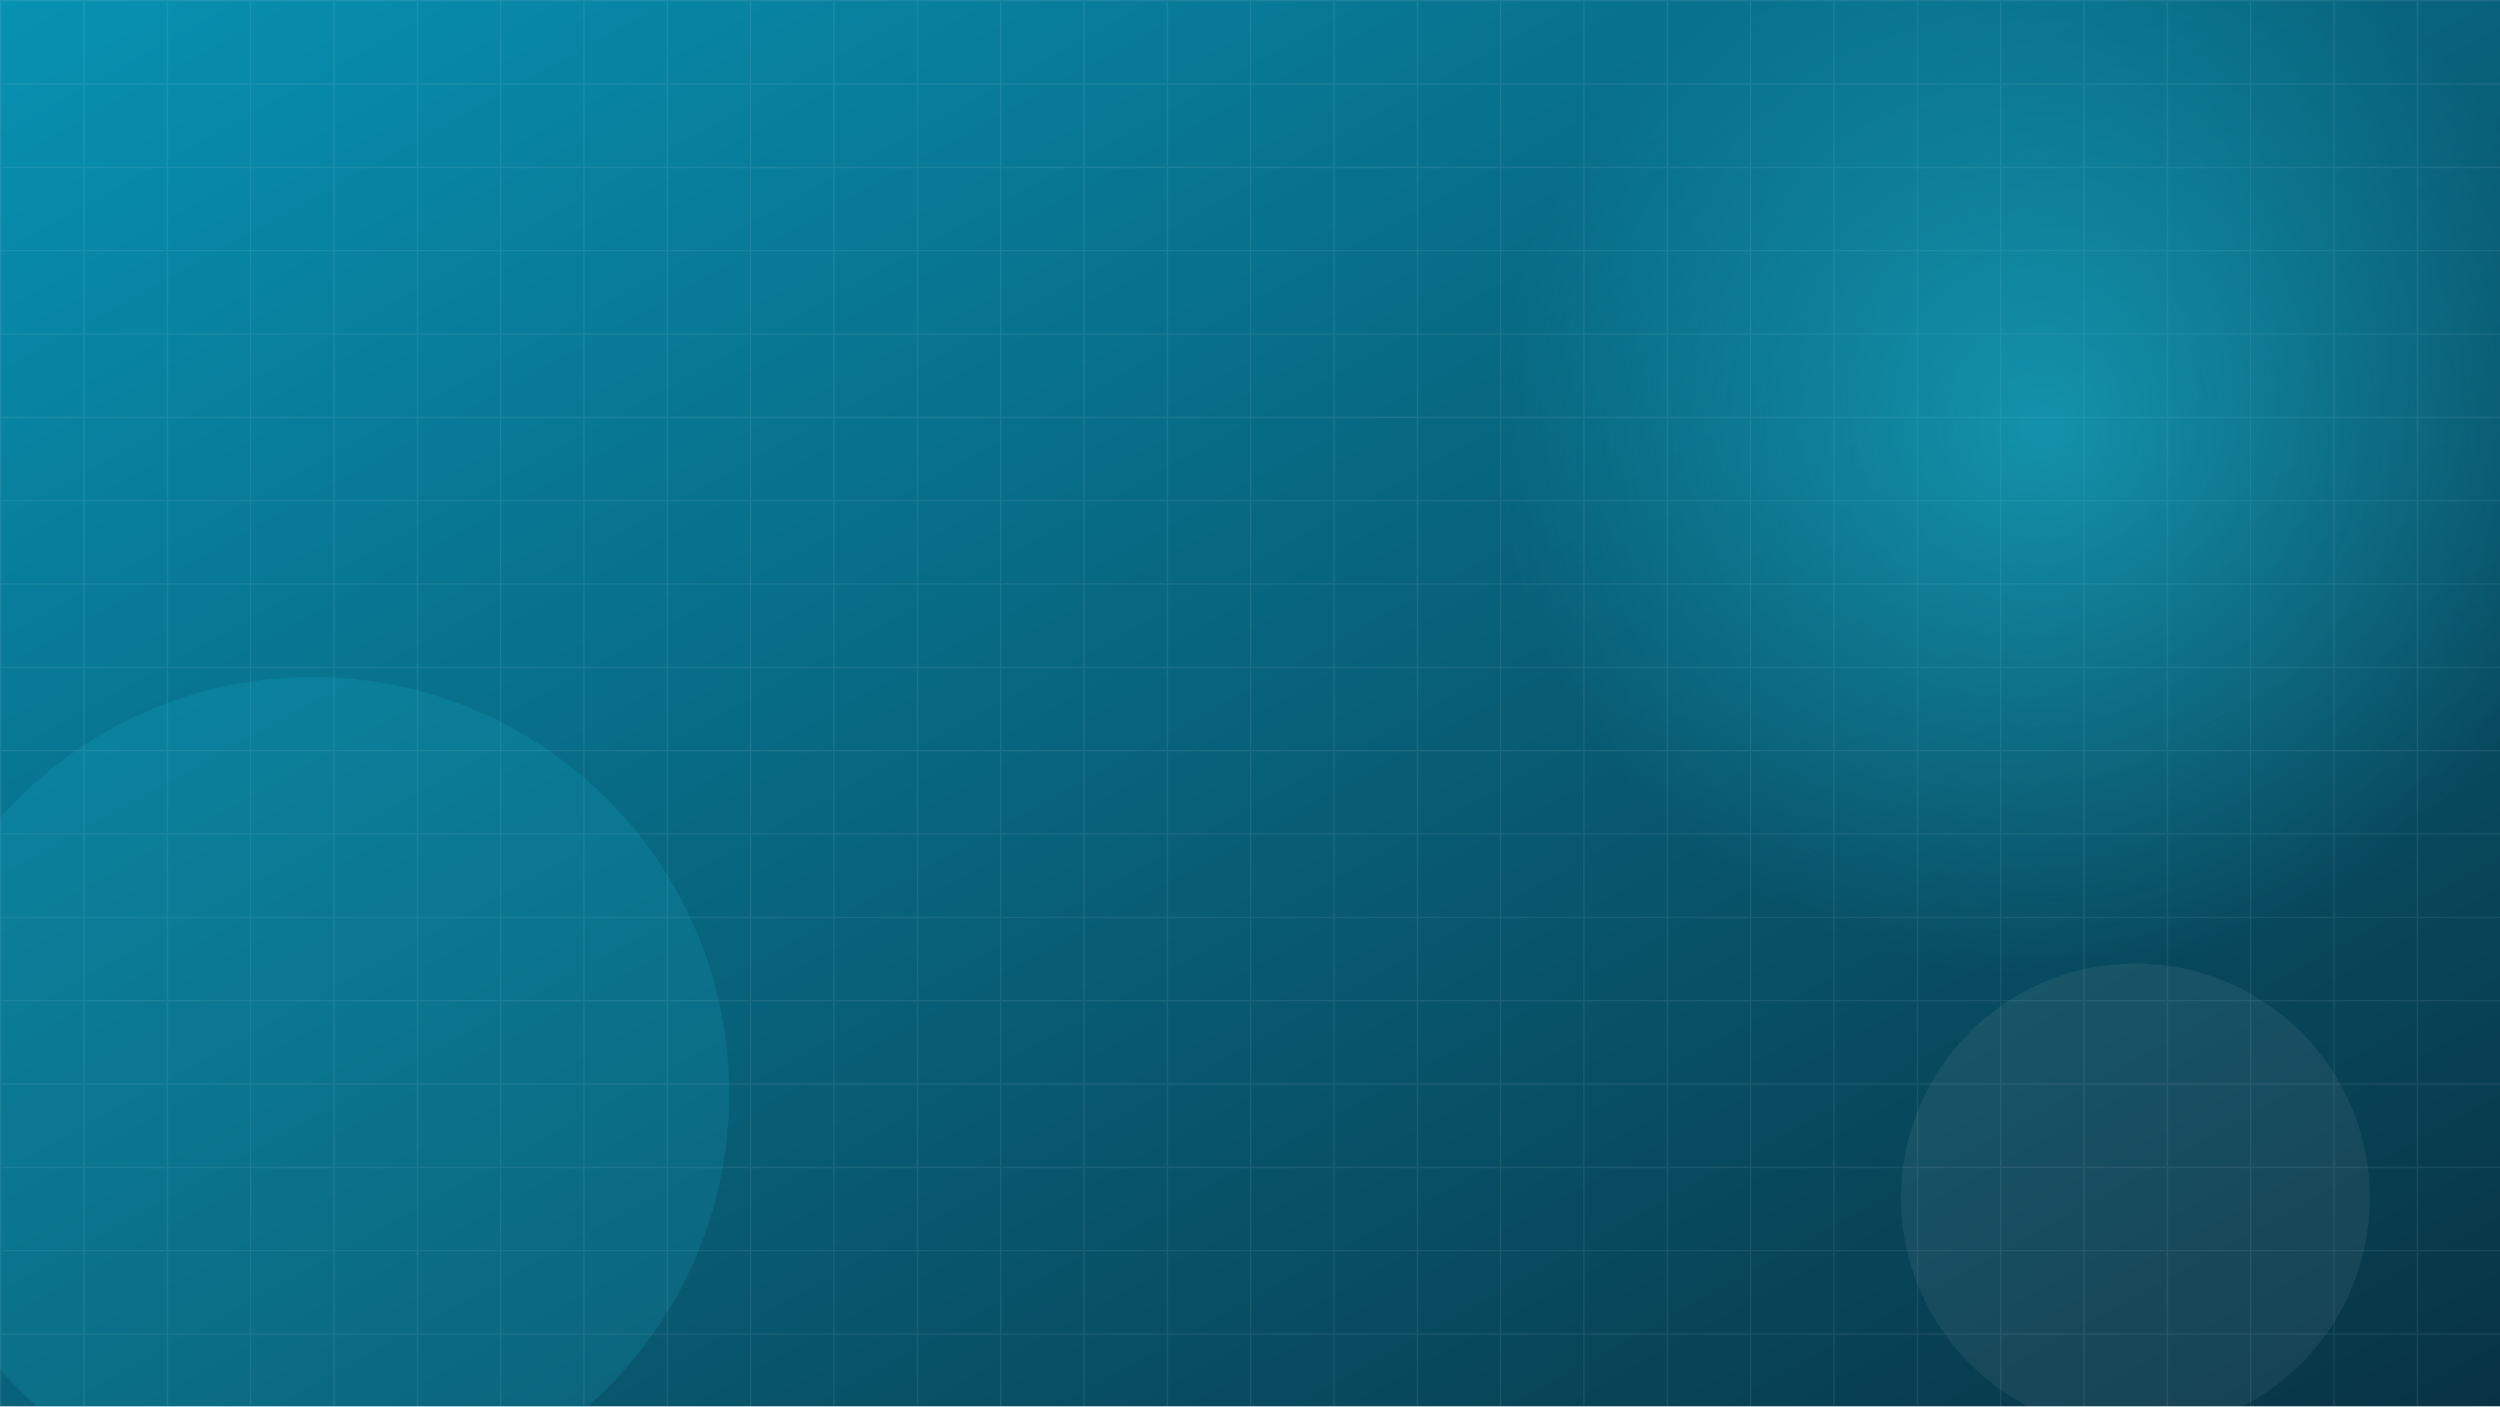
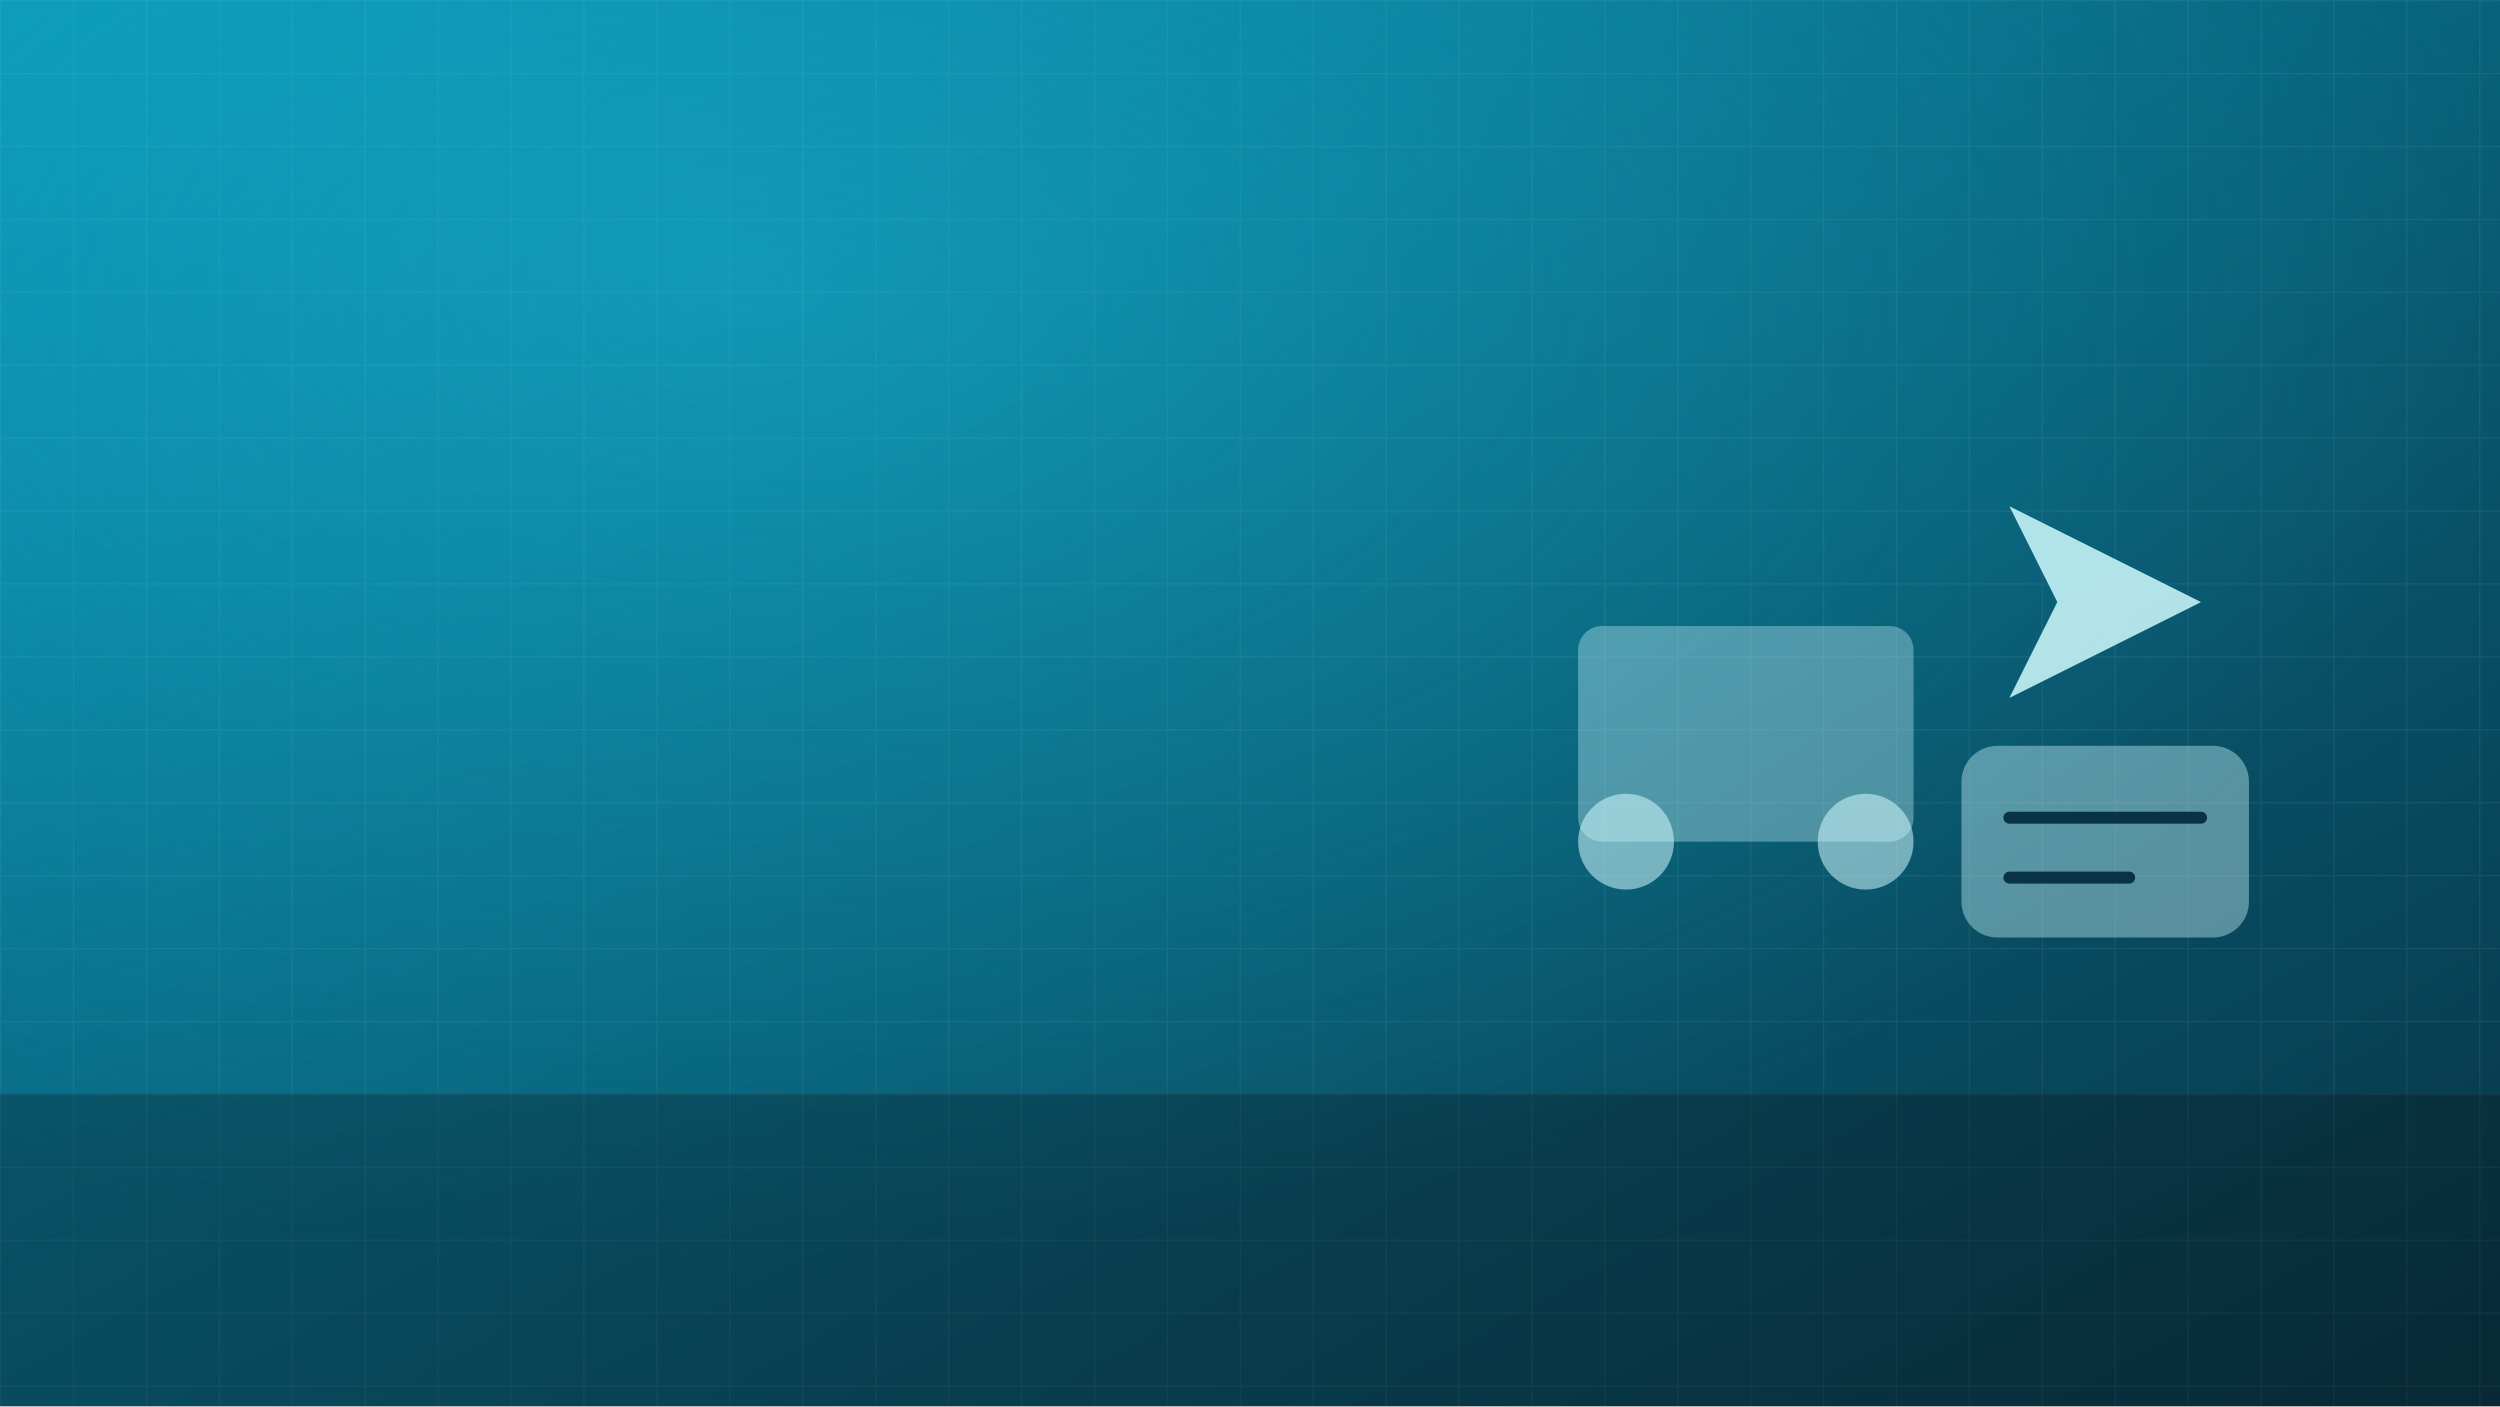
<svg xmlns="http://www.w3.org/2000/svg" width="960" height="540" viewBox="0 0 960 540" role="img" aria-label="WhatsApp status bot and order rerouting">
  <defs>
-     <linearGradient id="bg" x1="0" y1="0" x2="1" y2="1">
+     <linearGradient id="bg-delivery-whatsapp" x1="0" y1="0" x2="1" y2="1">
      <stop offset="0%" stop-color="#0891b2" />
      <stop offset="100%" stop-color="#083344" />
    </linearGradient>
-     <radialGradient id="orb" cx="50%" cy="50%" r="50%">
-       <stop offset="0%" stop-color="#22d3ee" stop-opacity="0.45" />
+     <radialGradient id="orb-delivery-whatsapp" cx="30%" cy="20%" r="70%">
+       <stop offset="0%" stop-color="#22d3ee" stop-opacity="0.35" />
      <stop offset="100%" stop-color="#22d3ee" stop-opacity="0" />
    </radialGradient>
-     <pattern id="grid" width="32" height="32" patternUnits="userSpaceOnUse">
-       <path d="M 32 0 L 0 0 0 32" fill="none" stroke="#ffffff" stroke-opacity="0.08" stroke-width="1" />
+     <pattern id="grid-delivery-whatsapp" width="28" height="28" patternUnits="userSpaceOnUse">
+       <path d="M 28 0 L 0 0 0 28" fill="none" stroke="#ffffff" stroke-opacity="0.06" stroke-width="1" />
    </pattern>
  </defs>
-   <rect width="960" height="540" fill="url(#bg)" />
-   <rect width="960" height="540" fill="url(#grid)" />
-   <circle cx="785" cy="165" r="210" fill="url(#orb)" />
-   <circle cx="120" cy="420" r="160" fill="#22d3ee" fill-opacity="0.12" />
-   <circle cx="820" cy="460" r="90" fill="#fafafa" fill-opacity="0.06" />
+   <rect width="960" height="540" fill="url(#bg-delivery-whatsapp)" />
+   <rect width="960" height="540" fill="url(#grid-delivery-whatsapp)" />
+   <rect width="960" height="540" fill="url(#orb-delivery-whatsapp)" />
+   <g transform="translate(560 130) scale(1.15)" fill="#cffafe" color="#cffafe">
+     <rect x="40" y="96" width="112" height="72" rx="8" fill="currentColor" opacity="0.35" />
+     <circle cx="56" cy="168" r="16" fill="currentColor" opacity="0.55" />
+     <circle cx="136" cy="168" r="16" fill="currentColor" opacity="0.55" />
+     <path d="M184 56 L248 88 L184 120 L200 88 Z" fill="currentColor" opacity="0.85" />
+     <rect x="168" y="136" width="96" height="64" rx="12" fill="currentColor" opacity="0.4" />
+     <path d="M184 160h64M184 180h40" stroke="#083344" stroke-width="4" stroke-linecap="round" />
+   </g>
+   <rect x="0" y="420" width="960" height="120" fill="#09090b" fill-opacity="0.25" />
</svg>
